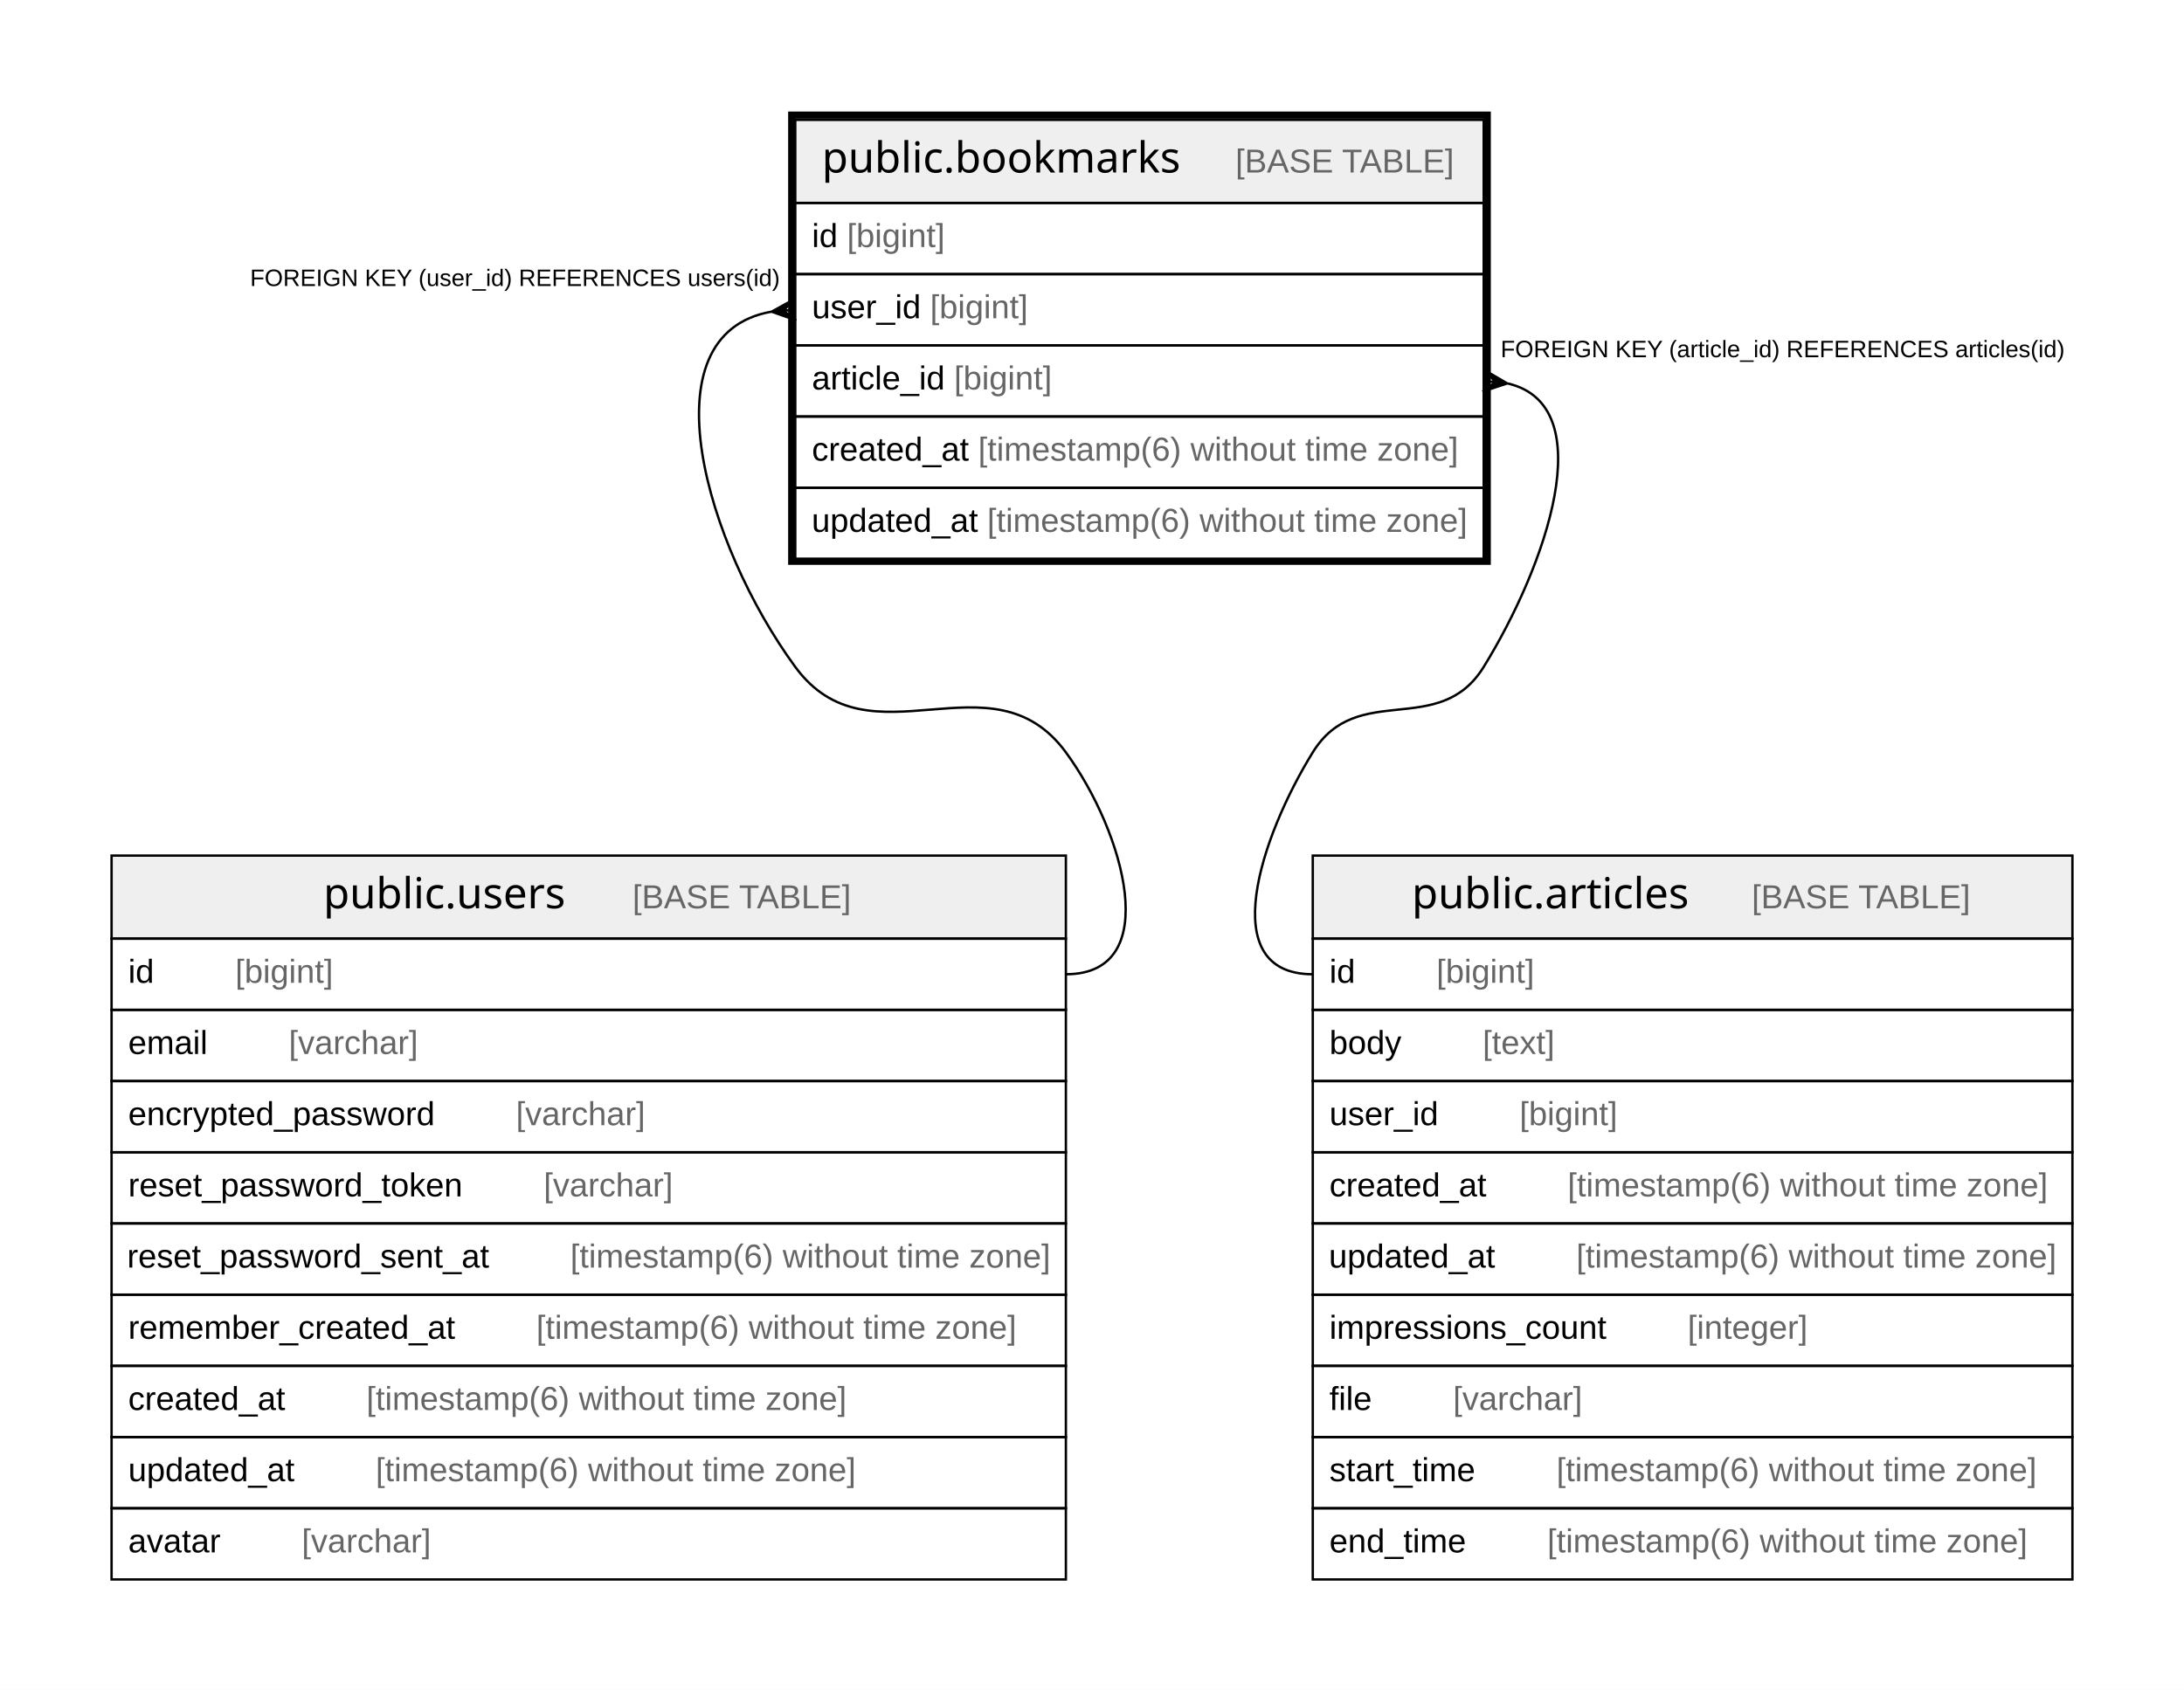
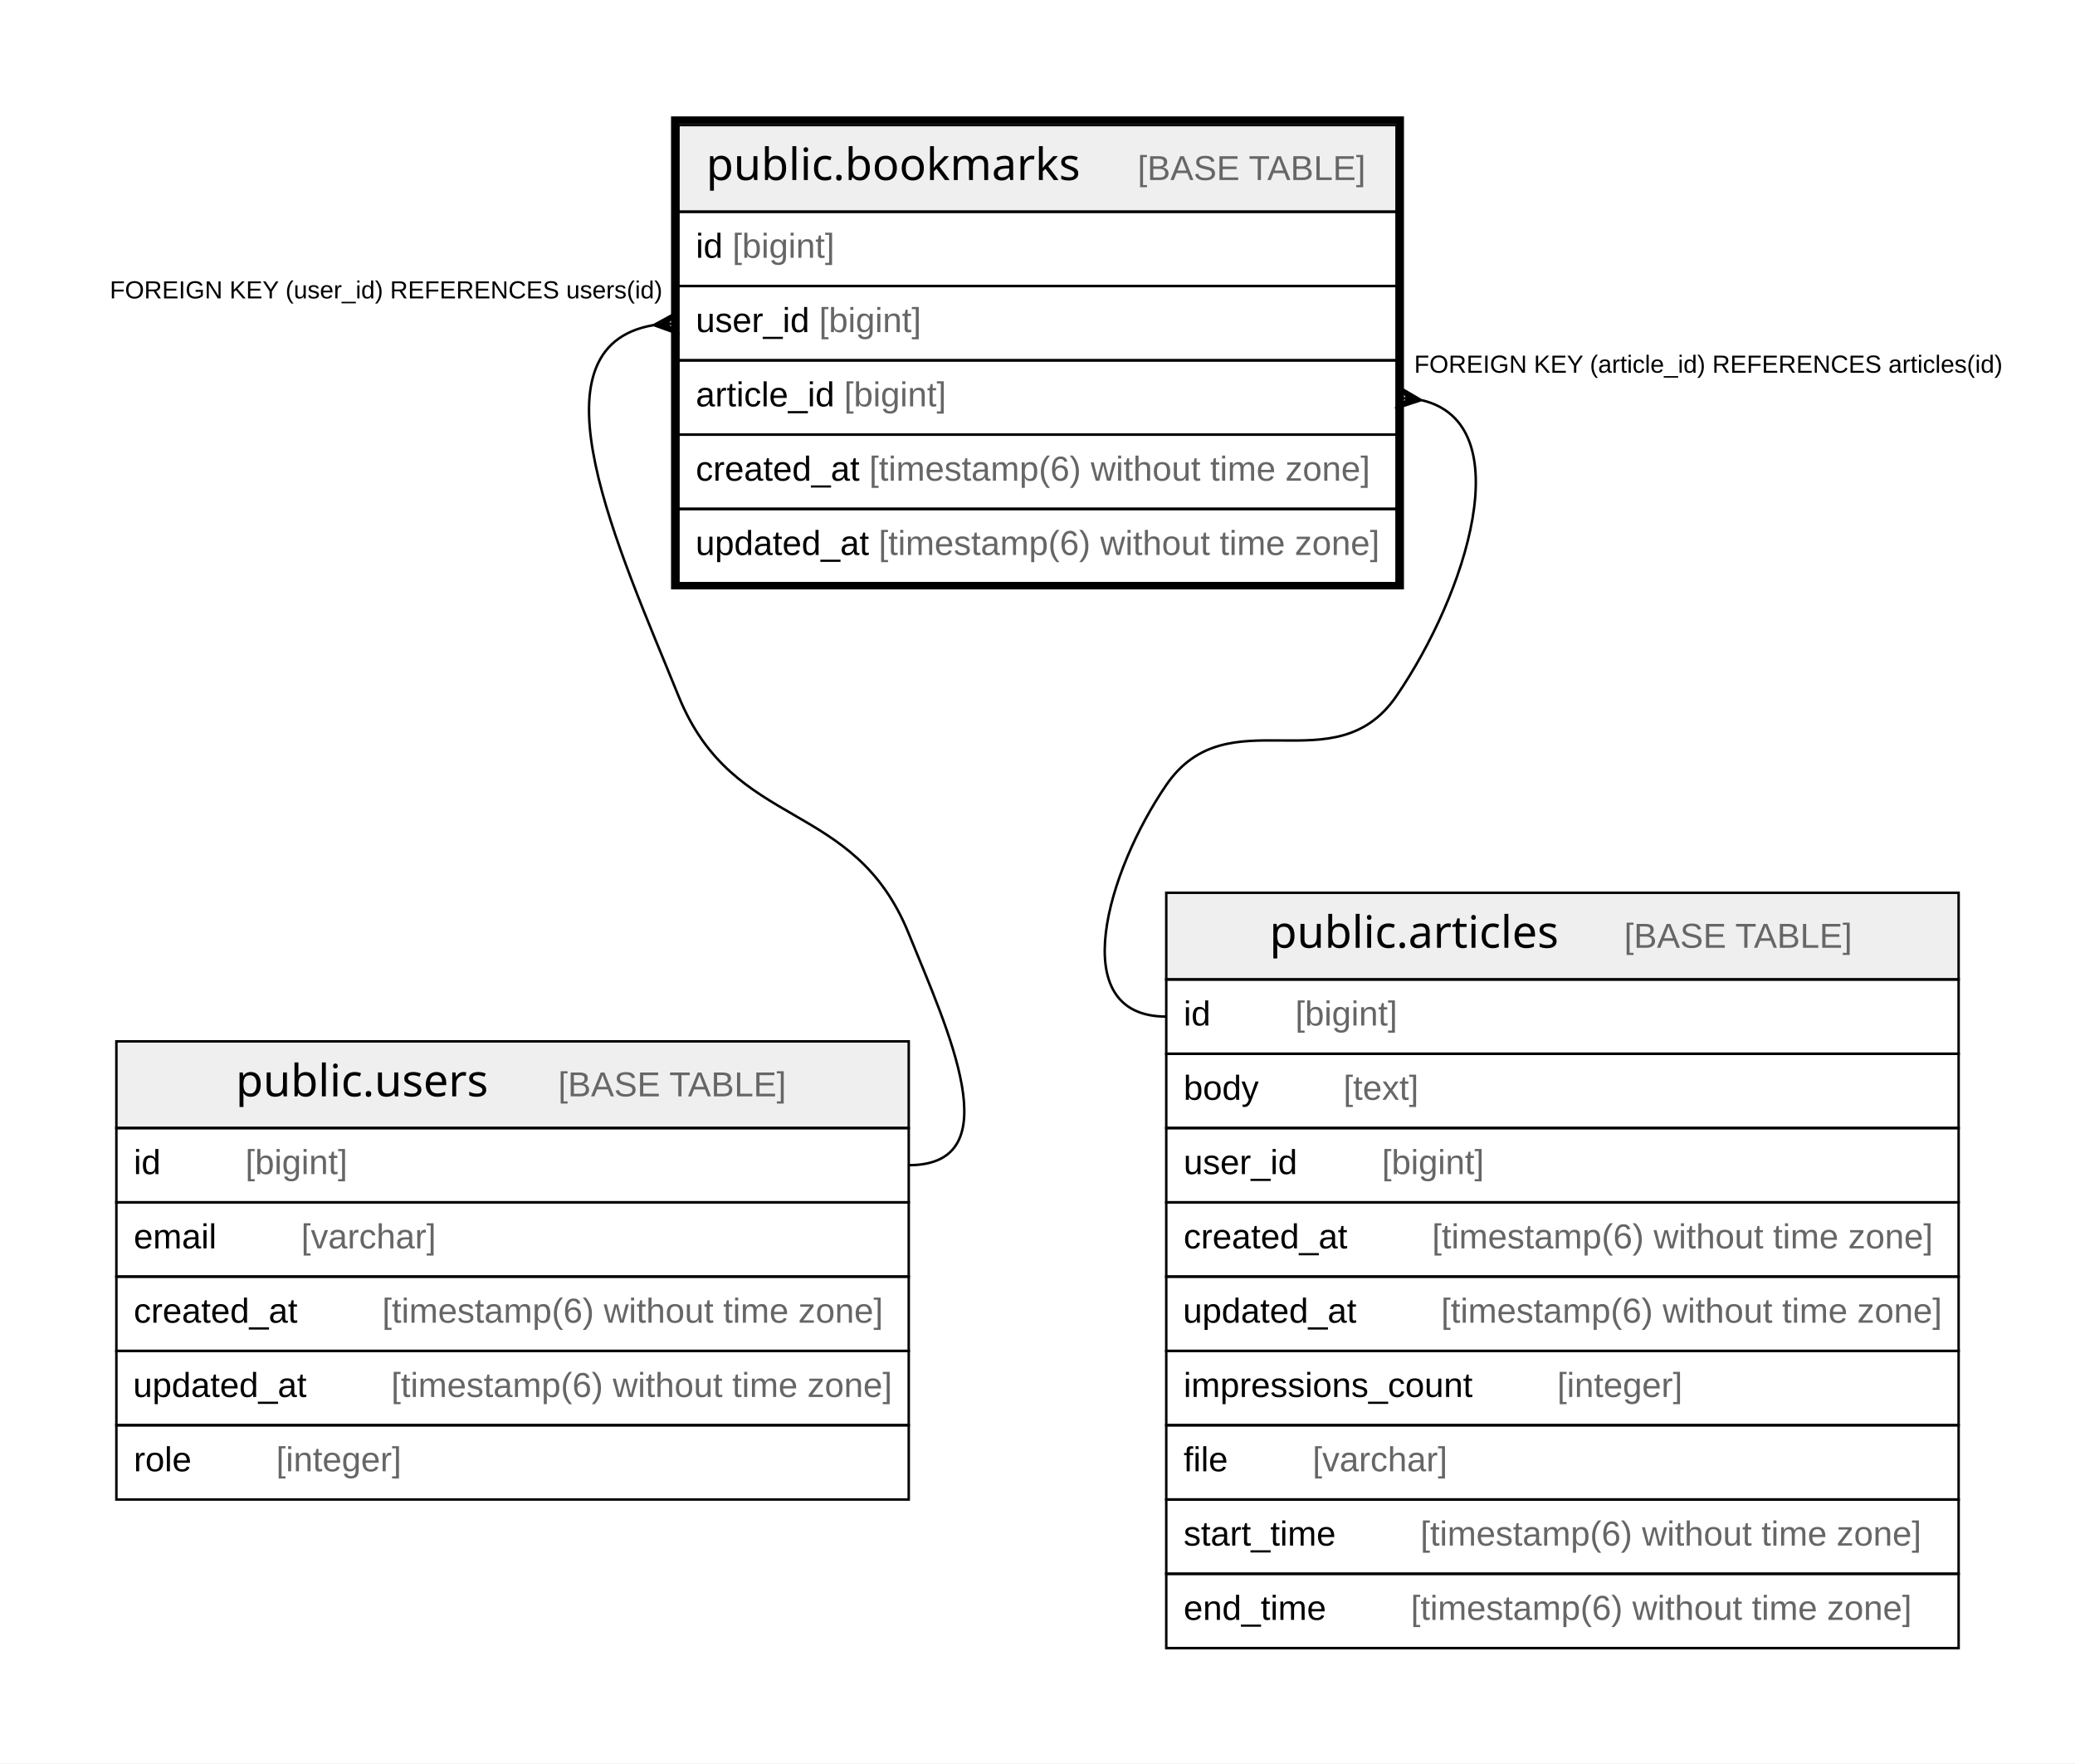
- <svg xmlns="http://www.w3.org/2000/svg" width="920pt" height="712pt" viewBox="0.00 0.00 920.00 712.00">
+ <svg xmlns="http://www.w3.org/2000/svg" width="838pt" height="712pt" viewBox="0.00 0.00 838.00 712.00">
  <g id="graph0" class="graph" transform="scale(1 1) rotate(0) translate(4 708)">
-     <polygon fill="#ffffff" stroke="transparent" points="-4,4 -4,-708 916,-708 916,4 -4,4" />
+     <polygon fill="#ffffff" stroke="transparent" points="-4,4 -4,-708 834,-708 834,4 -4,4" />
    <g id="node1" class="node">
-       <polygon fill="#efefef" stroke="transparent" points="331,-622.5 331,-657.5 621,-657.5 621,-622.5 331,-622.5" />
-       <polygon fill="none" stroke="#000000" points="331,-622.5 331,-657.5 621,-657.5 621,-622.5 331,-622.5" />
-       <text text-anchor="start" x="342.207" y="-635.3" font-family="Arial Bold" font-size="18.00" fill="#000000">public.bookmarks</text>
-       <text text-anchor="start" x="482.225" y="-635.3" font-family="Arial" font-size="14.00" fill="#000000">    </text>
-       <text text-anchor="start" x="516.43" y="-635.3" font-family="Arial" font-size="14.00" fill="#666666">[BASE TABLE]</text>
-       <polygon fill="none" stroke="#000000" points="331,-592.5 331,-622.5 621,-622.5 621,-592.5 331,-592.5" />
-       <text text-anchor="start" x="338" y="-603.9" font-family="Arial" font-size="14.00" fill="#000000">id </text>
-       <text text-anchor="start" x="352.78" y="-603.9" font-family="Arial" font-size="14.00" fill="#666666">[bigint]</text>
-       <polygon fill="none" stroke="#000000" points="331,-562.5 331,-592.5 621,-592.5 621,-562.5 331,-562.5" />
-       <text text-anchor="start" x="338" y="-573.9" font-family="Arial" font-size="14.00" fill="#000000">user_id </text>
-       <text text-anchor="start" x="387.788" y="-573.9" font-family="Arial" font-size="14.00" fill="#666666">[bigint]</text>
-       <polygon fill="none" stroke="#000000" points="331,-532.5 331,-562.5 621,-562.5 621,-532.5 331,-532.5" />
-       <text text-anchor="start" x="338" y="-543.9" font-family="Arial" font-size="14.00" fill="#000000">article_id </text>
-       <text text-anchor="start" x="397.892" y="-543.9" font-family="Arial" font-size="14.00" fill="#666666">[bigint]</text>
-       <polygon fill="none" stroke="#000000" points="331,-502.5 331,-532.5 621,-532.5 621,-502.5 331,-502.5" />
-       <text text-anchor="start" x="338" y="-513.9" font-family="Arial" font-size="14.00" fill="#000000">created_at </text>
-       <text text-anchor="start" x="408.028" y="-513.9" font-family="Arial" font-size="14.00" fill="#666666">[timestamp(6) without time zone]</text>
-       <polygon fill="none" stroke="#000000" points="331,-472.5 331,-502.5 621,-502.5 621,-472.5 331,-472.5" />
-       <text text-anchor="start" x="337.912" y="-483.9" font-family="Arial" font-size="14.00" fill="#000000">updated_at </text>
-       <text text-anchor="start" x="411.844" y="-483.9" font-family="Arial" font-size="14.00" fill="#666666">[timestamp(6) without time zone]</text>
-       <polygon fill="none" stroke="#000000" stroke-width="3" points="329.5,-471.5 329.5,-659.5 622.5,-659.5 622.5,-471.5 329.5,-471.5" />
+       <polygon fill="#efefef" stroke="transparent" points="270,-622.5 270,-657.5 560,-657.5 560,-622.5 270,-622.5" />
+       <polygon fill="none" stroke="#000000" points="270,-622.5 270,-657.5 560,-657.5 560,-622.5 270,-622.5" />
+       <text text-anchor="start" x="281.207" y="-635.3" font-family="Arial Bold" font-size="18.00" fill="#000000">public.bookmarks</text>
+       <text text-anchor="start" x="421.225" y="-635.3" font-family="Arial" font-size="14.00" fill="#000000">    </text>
+       <text text-anchor="start" x="455.43" y="-635.3" font-family="Arial" font-size="14.00" fill="#666666">[BASE TABLE]</text>
+       <polygon fill="none" stroke="#000000" points="270,-592.5 270,-622.5 560,-622.5 560,-592.5 270,-592.5" />
+       <text text-anchor="start" x="277" y="-603.9" font-family="Arial" font-size="14.00" fill="#000000">id </text>
+       <text text-anchor="start" x="291.78" y="-603.9" font-family="Arial" font-size="14.00" fill="#666666">[bigint]</text>
+       <polygon fill="none" stroke="#000000" points="270,-562.5 270,-592.5 560,-592.5 560,-562.5 270,-562.5" />
+       <text text-anchor="start" x="277" y="-573.9" font-family="Arial" font-size="14.00" fill="#000000">user_id </text>
+       <text text-anchor="start" x="326.788" y="-573.9" font-family="Arial" font-size="14.00" fill="#666666">[bigint]</text>
+       <polygon fill="none" stroke="#000000" points="270,-532.5 270,-562.5 560,-562.5 560,-532.5 270,-532.5" />
+       <text text-anchor="start" x="277" y="-543.9" font-family="Arial" font-size="14.00" fill="#000000">article_id </text>
+       <text text-anchor="start" x="336.892" y="-543.9" font-family="Arial" font-size="14.00" fill="#666666">[bigint]</text>
+       <polygon fill="none" stroke="#000000" points="270,-502.5 270,-532.5 560,-532.5 560,-502.5 270,-502.5" />
+       <text text-anchor="start" x="277" y="-513.9" font-family="Arial" font-size="14.00" fill="#000000">created_at </text>
+       <text text-anchor="start" x="347.028" y="-513.9" font-family="Arial" font-size="14.00" fill="#666666">[timestamp(6) without time zone]</text>
+       <polygon fill="none" stroke="#000000" points="270,-472.5 270,-502.5 560,-502.5 560,-472.5 270,-472.5" />
+       <text text-anchor="start" x="276.912" y="-483.9" font-family="Arial" font-size="14.00" fill="#000000">updated_at </text>
+       <text text-anchor="start" x="350.844" y="-483.9" font-family="Arial" font-size="14.00" fill="#666666">[timestamp(6) without time zone]</text>
+       <polygon fill="none" stroke="#000000" stroke-width="3" points="268.5,-471.5 268.5,-659.5 561.5,-659.5 561.5,-471.5 268.5,-471.5" />
    </g>
    <g id="node2" class="node">
-       <polygon fill="#efefef" stroke="transparent" points="43,-312.5 43,-347.5 445,-347.5 445,-312.5 43,-312.5" />
-       <polygon fill="none" stroke="#000000" points="43,-312.5 43,-347.5 445,-347.5 445,-312.5 43,-312.5" />
-       <text text-anchor="start" x="132.209" y="-325.3" font-family="Arial Bold" font-size="18.00" fill="#000000">public.users</text>
-       <text text-anchor="start" x="228.223" y="-325.3" font-family="Arial" font-size="14.00" fill="#000000">    </text>
-       <text text-anchor="start" x="262.428" y="-325.3" font-family="Arial" font-size="14.00" fill="#666666">[BASE TABLE]</text>
-       <polygon fill="none" stroke="#000000" points="43,-282.5 43,-312.5 445,-312.5 445,-282.5 43,-282.5" />
-       <text text-anchor="start" x="50" y="-293.9" font-family="Arial" font-size="14.00" fill="#000000">id    </text>
-       <text text-anchor="start" x="95.094" y="-293.9" font-family="Arial" font-size="14.00" fill="#666666">[bigint]</text>
-       <polygon fill="none" stroke="#000000" points="43,-252.5 43,-282.5 445,-282.5 445,-252.5 43,-252.5" />
-       <text text-anchor="start" x="50" y="-263.9" font-family="Arial" font-size="14.00" fill="#000000">email    </text>
-       <text text-anchor="start" x="117.644" y="-263.9" font-family="Arial" font-size="14.00" fill="#666666">[varchar]</text>
-       <polygon fill="none" stroke="#000000" points="43,-222.5 43,-252.5 445,-252.5 445,-222.5 43,-222.5" />
-       <text text-anchor="start" x="50" y="-233.9" font-family="Arial" font-size="14.00" fill="#000000">encrypted_password    </text>
-       <text text-anchor="start" x="213.349" y="-233.9" font-family="Arial" font-size="14.00" fill="#666666">[varchar]</text>
-       <polygon fill="none" stroke="#000000" points="43,-192.5 43,-222.5 445,-222.5 445,-192.5 43,-192.5" />
-       <text text-anchor="start" x="50" y="-203.9" font-family="Arial" font-size="14.00" fill="#000000">reset_password_token    </text>
-       <text text-anchor="start" x="225.022" y="-203.9" font-family="Arial" font-size="14.00" fill="#666666">[varchar]</text>
-       <polygon fill="none" stroke="#000000" points="43,-162.5 43,-192.5 445,-192.5 445,-162.5 43,-162.5" />
-       <text text-anchor="start" x="49.53" y="-173.9" font-family="Arial" font-size="14.00" fill="#000000">reset_password_sent_at    </text>
-       <text text-anchor="start" x="236.226" y="-173.9" font-family="Arial" font-size="14.00" fill="#666666">[timestamp(6) without time zone]</text>
-       <polygon fill="none" stroke="#000000" points="43,-132.5 43,-162.5 445,-162.5 445,-132.5 43,-132.5" />
-       <text text-anchor="start" x="50" y="-143.9" font-family="Arial" font-size="14.00" fill="#000000">remember_created_at    </text>
-       <text text-anchor="start" x="221.898" y="-143.9" font-family="Arial" font-size="14.00" fill="#666666">[timestamp(6) without time zone]</text>
-       <polygon fill="none" stroke="#000000" points="43,-102.5 43,-132.5 445,-132.5 445,-102.5 43,-102.5" />
-       <text text-anchor="start" x="50" y="-113.9" font-family="Arial" font-size="14.00" fill="#000000">created_at    </text>
-       <text text-anchor="start" x="150.342" y="-113.9" font-family="Arial" font-size="14.00" fill="#666666">[timestamp(6) without time zone]</text>
-       <polygon fill="none" stroke="#000000" points="43,-72.5 43,-102.5 445,-102.5 445,-72.5 43,-72.5" />
-       <text text-anchor="start" x="50" y="-83.9" font-family="Arial" font-size="14.00" fill="#000000">updated_at    </text>
-       <text text-anchor="start" x="154.247" y="-83.9" font-family="Arial" font-size="14.00" fill="#666666">[timestamp(6) without time zone]</text>
-       <polygon fill="none" stroke="#000000" points="43,-42.5 43,-72.5 445,-72.5 445,-42.5 43,-42.5" />
-       <text text-anchor="start" x="50" y="-53.9" font-family="Arial" font-size="14.00" fill="#000000">avatar    </text>
-       <text text-anchor="start" x="123.104" y="-53.9" font-family="Arial" font-size="14.00" fill="#666666">[varchar]</text>
+       <polygon fill="#efefef" stroke="transparent" points="43,-252.5 43,-287.5 363,-287.5 363,-252.5 43,-252.5" />
+       <polygon fill="none" stroke="#000000" points="43,-252.5 43,-287.5 363,-287.5 363,-252.5 43,-252.5" />
+       <text text-anchor="start" x="91.209" y="-265.3" font-family="Arial Bold" font-size="18.00" fill="#000000">public.users</text>
+       <text text-anchor="start" x="187.223" y="-265.3" font-family="Arial" font-size="14.00" fill="#000000">    </text>
+       <text text-anchor="start" x="221.428" y="-265.3" font-family="Arial" font-size="14.00" fill="#666666">[BASE TABLE]</text>
+       <polygon fill="none" stroke="#000000" points="43,-222.5 43,-252.5 363,-252.5 363,-222.5 43,-222.5" />
+       <text text-anchor="start" x="50" y="-233.9" font-family="Arial" font-size="14.00" fill="#000000">id    </text>
+       <text text-anchor="start" x="95.094" y="-233.9" font-family="Arial" font-size="14.00" fill="#666666">[bigint]</text>
+       <polygon fill="none" stroke="#000000" points="43,-192.5 43,-222.5 363,-222.5 363,-192.5 43,-192.5" />
+       <text text-anchor="start" x="50" y="-203.9" font-family="Arial" font-size="14.00" fill="#000000">email    </text>
+       <text text-anchor="start" x="117.644" y="-203.9" font-family="Arial" font-size="14.00" fill="#666666">[varchar]</text>
+       <polygon fill="none" stroke="#000000" points="43,-162.5 43,-192.5 363,-192.5 363,-162.5 43,-162.5" />
+       <text text-anchor="start" x="50" y="-173.9" font-family="Arial" font-size="14.00" fill="#000000">created_at    </text>
+       <text text-anchor="start" x="150.342" y="-173.9" font-family="Arial" font-size="14.00" fill="#666666">[timestamp(6) without time zone]</text>
+       <polygon fill="none" stroke="#000000" points="43,-132.5 43,-162.5 363,-162.5 363,-132.5 43,-132.5" />
+       <text text-anchor="start" x="49.755" y="-143.9" font-family="Arial" font-size="14.00" fill="#000000">updated_at    </text>
+       <text text-anchor="start" x="154.001" y="-143.9" font-family="Arial" font-size="14.00" fill="#666666">[timestamp(6) without time zone]</text>
+       <polygon fill="none" stroke="#000000" points="43,-102.5 43,-132.5 363,-132.5 363,-102.5 43,-102.5" />
+       <text text-anchor="start" x="50" y="-113.9" font-family="Arial" font-size="14.00" fill="#000000">role    </text>
+       <text text-anchor="start" x="107.537" y="-113.9" font-family="Arial" font-size="14.00" fill="#666666">[integer]</text>
    </g>
    <g id="edge1" class="edge">
-       <path fill="none" stroke="#000000" d="M320.858,-576.657C267.139,-567.067 293.622,-478.001 331,-427 362.409,-384.144 413.591,-433.856 445,-391 469.565,-357.482 486.556,-297.5 445,-297.5" />
-       <polygon fill="#000000" stroke="#000000" points="321.034,-576.671 330.627,-581.985 326.017,-577.086 331,-577.5 331,-577.5 331,-577.5 326.017,-577.086 331.373,-573.015 321.034,-576.671 321.034,-576.671" />
-       <text text-anchor="start" x="101.335" y="-587.5" font-family="Arial" font-size="10.00" fill="#000000">FOREIGN KEY (user_id) REFERENCES users(id)</text>
+       <path fill="none" stroke="#000000" d="M259.981,-576.725C207.631,-567.899 246.267,-485.608 270,-427 292.297,-371.939 340.703,-386.061 363,-331 378.597,-292.483 404.556,-237.5 363,-237.5" />
+       <polygon fill="#000000" stroke="#000000" points="260.03,-576.729 269.653,-581.987 265.015,-577.114 270,-577.5 270,-577.5 270,-577.5 265.015,-577.114 270.347,-573.013 260.03,-576.729 260.03,-576.729" />
+       <text text-anchor="start" x="40.334" y="-587.5" font-family="Arial" font-size="10.00" fill="#000000">FOREIGN KEY (user_id) REFERENCES users(id)</text>
    </g>
    <g id="node3" class="node">
-       <polygon fill="#efefef" stroke="transparent" points="549,-312.5 549,-347.5 869,-347.5 869,-312.5 549,-312.5" />
-       <polygon fill="none" stroke="#000000" points="549,-312.5 549,-347.5 869,-347.5 869,-312.5 549,-312.5" />
-       <text text-anchor="start" x="590.714" y="-325.3" font-family="Arial Bold" font-size="18.00" fill="#000000">public.articles</text>
-       <text text-anchor="start" x="699.718" y="-325.3" font-family="Arial" font-size="14.00" fill="#000000">    </text>
-       <text text-anchor="start" x="733.923" y="-325.3" font-family="Arial" font-size="14.00" fill="#666666">[BASE TABLE]</text>
-       <polygon fill="none" stroke="#000000" points="549,-282.5 549,-312.5 869,-312.5 869,-282.5 549,-282.5" />
-       <text text-anchor="start" x="556" y="-293.9" font-family="Arial" font-size="14.00" fill="#000000">id    </text>
-       <text text-anchor="start" x="601.094" y="-293.9" font-family="Arial" font-size="14.00" fill="#666666">[bigint]</text>
-       <polygon fill="none" stroke="#000000" points="549,-252.5 549,-282.5 869,-282.5 869,-252.5 549,-252.5" />
-       <text text-anchor="start" x="556" y="-263.9" font-family="Arial" font-size="14.00" fill="#000000">body    </text>
-       <text text-anchor="start" x="620.553" y="-263.9" font-family="Arial" font-size="14.00" fill="#666666">[text]</text>
-       <polygon fill="none" stroke="#000000" points="549,-222.5 549,-252.5 869,-252.5 869,-222.5 549,-222.5" />
-       <text text-anchor="start" x="556" y="-233.9" font-family="Arial" font-size="14.00" fill="#000000">user_id    </text>
-       <text text-anchor="start" x="636.102" y="-233.9" font-family="Arial" font-size="14.00" fill="#666666">[bigint]</text>
-       <polygon fill="none" stroke="#000000" points="549,-192.5 549,-222.5 869,-222.5 869,-192.5 549,-192.5" />
-       <text text-anchor="start" x="556" y="-203.9" font-family="Arial" font-size="14.00" fill="#000000">created_at    </text>
-       <text text-anchor="start" x="656.342" y="-203.9" font-family="Arial" font-size="14.00" fill="#666666">[timestamp(6) without time zone]</text>
-       <polygon fill="none" stroke="#000000" points="549,-162.5 549,-192.5 869,-192.5 869,-162.5 549,-162.5" />
-       <text text-anchor="start" x="555.755" y="-173.9" font-family="Arial" font-size="14.00" fill="#000000">updated_at    </text>
-       <text text-anchor="start" x="660.001" y="-173.9" font-family="Arial" font-size="14.00" fill="#666666">[timestamp(6) without time zone]</text>
-       <polygon fill="none" stroke="#000000" points="549,-132.5 549,-162.5 869,-162.5 869,-132.5 549,-132.5" />
-       <text text-anchor="start" x="556" y="-143.9" font-family="Arial" font-size="14.00" fill="#000000">impressions_count    </text>
-       <text text-anchor="start" x="706.891" y="-143.9" font-family="Arial" font-size="14.00" fill="#666666">[integer]</text>
-       <polygon fill="none" stroke="#000000" points="549,-102.5 549,-132.5 869,-132.5 869,-102.5 549,-102.5" />
-       <text text-anchor="start" x="556" y="-113.9" font-family="Arial" font-size="14.00" fill="#000000">file    </text>
-       <text text-anchor="start" x="608.091" y="-113.9" font-family="Arial" font-size="14.00" fill="#666666">[varchar]</text>
-       <polygon fill="none" stroke="#000000" points="549,-72.5 549,-102.5 869,-102.5 869,-72.5 549,-72.5" />
-       <text text-anchor="start" x="556" y="-83.9" font-family="Arial" font-size="14.00" fill="#000000">start_time    </text>
-       <text text-anchor="start" x="651.652" y="-83.9" font-family="Arial" font-size="14.00" fill="#666666">[timestamp(6) without time zone]</text>
-       <polygon fill="none" stroke="#000000" points="549,-42.5 549,-72.5 869,-72.5 869,-42.5 549,-42.5" />
-       <text text-anchor="start" x="556" y="-53.9" font-family="Arial" font-size="14.00" fill="#000000">end_time    </text>
-       <text text-anchor="start" x="647.776" y="-53.9" font-family="Arial" font-size="14.00" fill="#666666">[timestamp(6) without time zone]</text>
+       <polygon fill="#efefef" stroke="transparent" points="467,-312.5 467,-347.5 787,-347.5 787,-312.5 467,-312.5" />
+       <polygon fill="none" stroke="#000000" points="467,-312.5 467,-347.5 787,-347.5 787,-312.5 467,-312.5" />
+       <text text-anchor="start" x="508.714" y="-325.3" font-family="Arial Bold" font-size="18.00" fill="#000000">public.articles</text>
+       <text text-anchor="start" x="617.718" y="-325.3" font-family="Arial" font-size="14.00" fill="#000000">    </text>
+       <text text-anchor="start" x="651.923" y="-325.3" font-family="Arial" font-size="14.00" fill="#666666">[BASE TABLE]</text>
+       <polygon fill="none" stroke="#000000" points="467,-282.5 467,-312.5 787,-312.5 787,-282.5 467,-282.5" />
+       <text text-anchor="start" x="474" y="-293.9" font-family="Arial" font-size="14.00" fill="#000000">id    </text>
+       <text text-anchor="start" x="519.094" y="-293.9" font-family="Arial" font-size="14.00" fill="#666666">[bigint]</text>
+       <polygon fill="none" stroke="#000000" points="467,-252.5 467,-282.5 787,-282.5 787,-252.5 467,-252.5" />
+       <text text-anchor="start" x="474" y="-263.9" font-family="Arial" font-size="14.00" fill="#000000">body    </text>
+       <text text-anchor="start" x="538.553" y="-263.9" font-family="Arial" font-size="14.00" fill="#666666">[text]</text>
+       <polygon fill="none" stroke="#000000" points="467,-222.5 467,-252.5 787,-252.5 787,-222.5 467,-222.5" />
+       <text text-anchor="start" x="474" y="-233.9" font-family="Arial" font-size="14.00" fill="#000000">user_id    </text>
+       <text text-anchor="start" x="554.102" y="-233.9" font-family="Arial" font-size="14.00" fill="#666666">[bigint]</text>
+       <polygon fill="none" stroke="#000000" points="467,-192.5 467,-222.5 787,-222.5 787,-192.5 467,-192.5" />
+       <text text-anchor="start" x="474" y="-203.9" font-family="Arial" font-size="14.00" fill="#000000">created_at    </text>
+       <text text-anchor="start" x="574.342" y="-203.9" font-family="Arial" font-size="14.00" fill="#666666">[timestamp(6) without time zone]</text>
+       <polygon fill="none" stroke="#000000" points="467,-162.5 467,-192.5 787,-192.5 787,-162.5 467,-162.5" />
+       <text text-anchor="start" x="473.755" y="-173.9" font-family="Arial" font-size="14.00" fill="#000000">updated_at    </text>
+       <text text-anchor="start" x="578.001" y="-173.9" font-family="Arial" font-size="14.00" fill="#666666">[timestamp(6) without time zone]</text>
+       <polygon fill="none" stroke="#000000" points="467,-132.5 467,-162.5 787,-162.5 787,-132.5 467,-132.5" />
+       <text text-anchor="start" x="474" y="-143.9" font-family="Arial" font-size="14.00" fill="#000000">impressions_count    </text>
+       <text text-anchor="start" x="624.891" y="-143.9" font-family="Arial" font-size="14.00" fill="#666666">[integer]</text>
+       <polygon fill="none" stroke="#000000" points="467,-102.5 467,-132.5 787,-132.5 787,-102.5 467,-102.5" />
+       <text text-anchor="start" x="474" y="-113.9" font-family="Arial" font-size="14.00" fill="#000000">file    </text>
+       <text text-anchor="start" x="526.091" y="-113.9" font-family="Arial" font-size="14.00" fill="#666666">[varchar]</text>
+       <polygon fill="none" stroke="#000000" points="467,-72.5 467,-102.5 787,-102.5 787,-72.5 467,-72.5" />
+       <text text-anchor="start" x="474" y="-83.9" font-family="Arial" font-size="14.00" fill="#000000">start_time    </text>
+       <text text-anchor="start" x="569.652" y="-83.9" font-family="Arial" font-size="14.00" fill="#666666">[timestamp(6) without time zone]</text>
+       <polygon fill="none" stroke="#000000" points="467,-42.5 467,-72.5 787,-72.5 787,-42.5 467,-42.5" />
+       <text text-anchor="start" x="474" y="-53.9" font-family="Arial" font-size="14.00" fill="#000000">end_time    </text>
+       <text text-anchor="start" x="565.776" y="-53.9" font-family="Arial" font-size="14.00" fill="#666666">[timestamp(6) without time zone]</text>
    </g>
    <g id="edge2" class="edge">
-       <path fill="none" stroke="#000000" d="M631.152,-546.425C670.97,-537.106 647.176,-469.354 621,-427 602.191,-396.566 567.809,-421.434 549,-391 527.153,-355.651 507.444,-297.5 549,-297.5" />
-       <polygon fill="#000000" stroke="#000000" points="630.944,-546.447 620.526,-543.025 625.972,-546.973 621,-547.5 621,-547.5 621,-547.5 625.972,-546.973 621.474,-551.975 630.944,-546.447 630.944,-546.447" />
-       <text text-anchor="start" x="628.117" y="-557.5" font-family="Arial" font-size="10.00" fill="#000000">FOREIGN KEY (article_id) REFERENCES articles(id)</text>
+       <path fill="none" stroke="#000000" d="M570.182,-546.406C610.247,-536.926 588.144,-468.073 560,-427 534.947,-390.438 492.053,-427.562 467,-391 443.511,-356.72 425.444,-297.5 467,-297.5" />
+       <polygon fill="#000000" stroke="#000000" points="569.943,-546.431 559.519,-543.026 564.971,-546.966 560,-547.5 560,-547.5 560,-547.5 564.971,-546.966 560.481,-551.974 569.943,-546.431 569.943,-546.431" />
+       <text text-anchor="start" x="567.117" y="-557.5" font-family="Arial" font-size="10.00" fill="#000000">FOREIGN KEY (article_id) REFERENCES articles(id)</text>
    </g>
  </g>
</svg>
